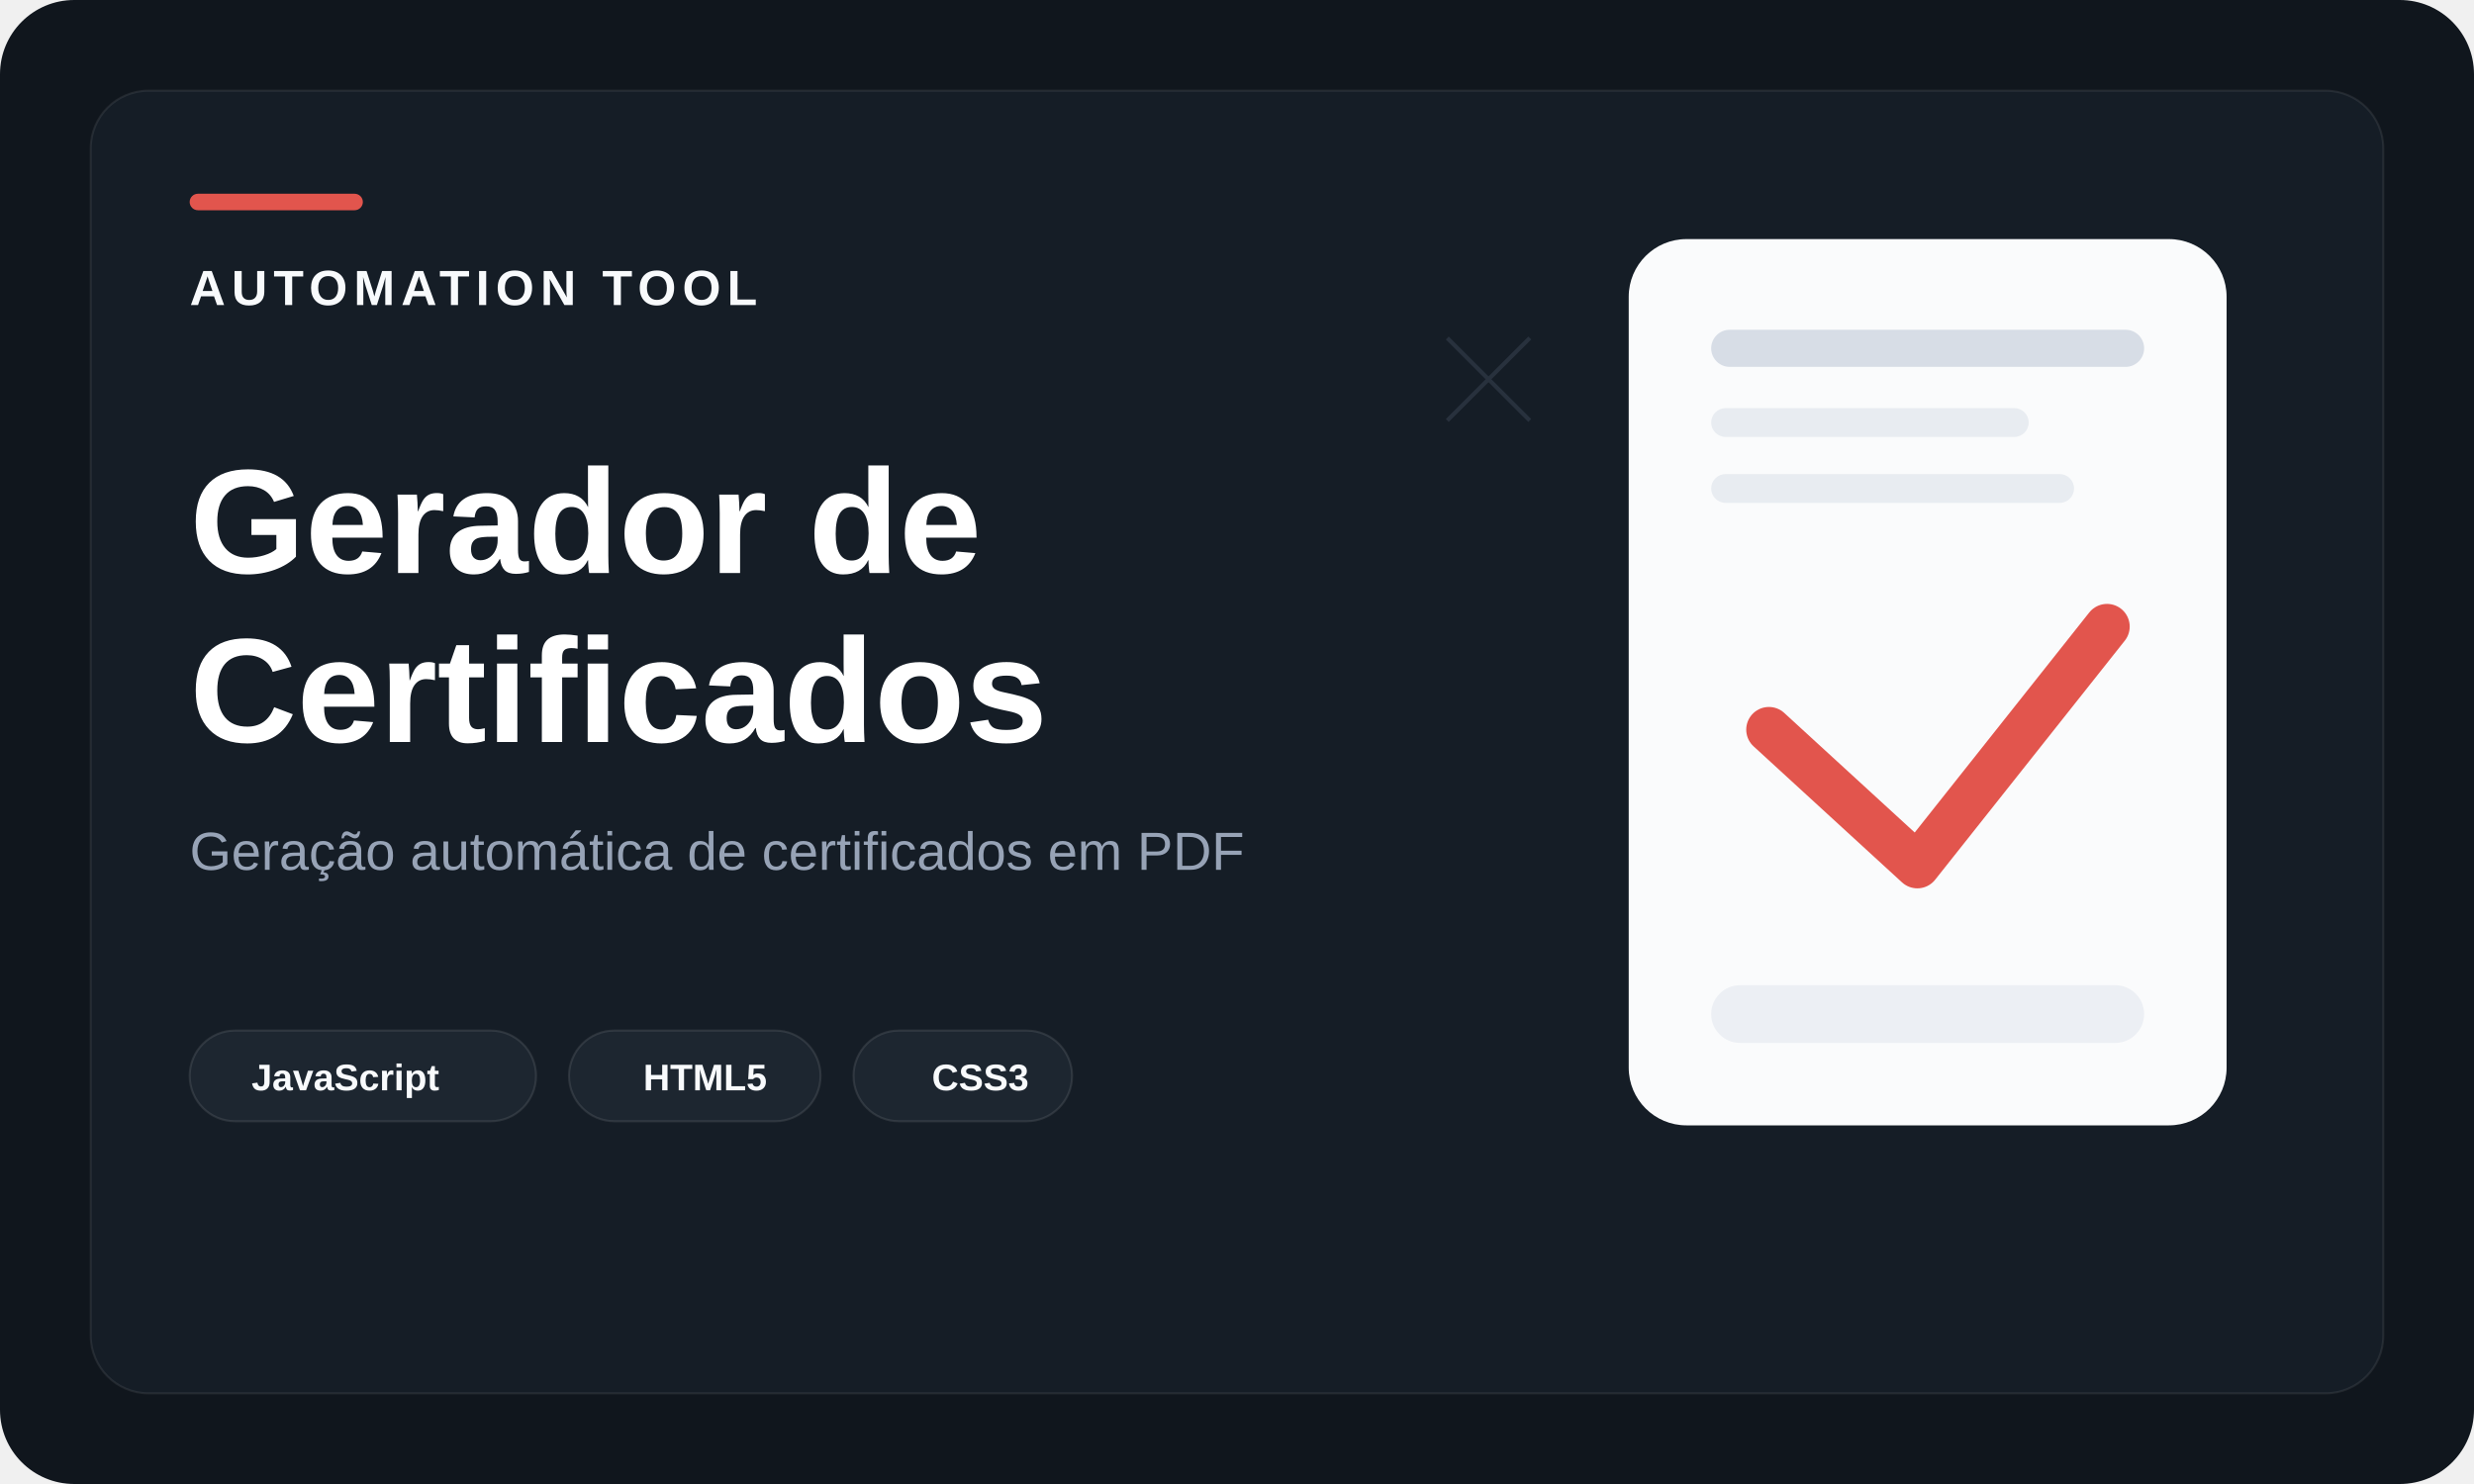
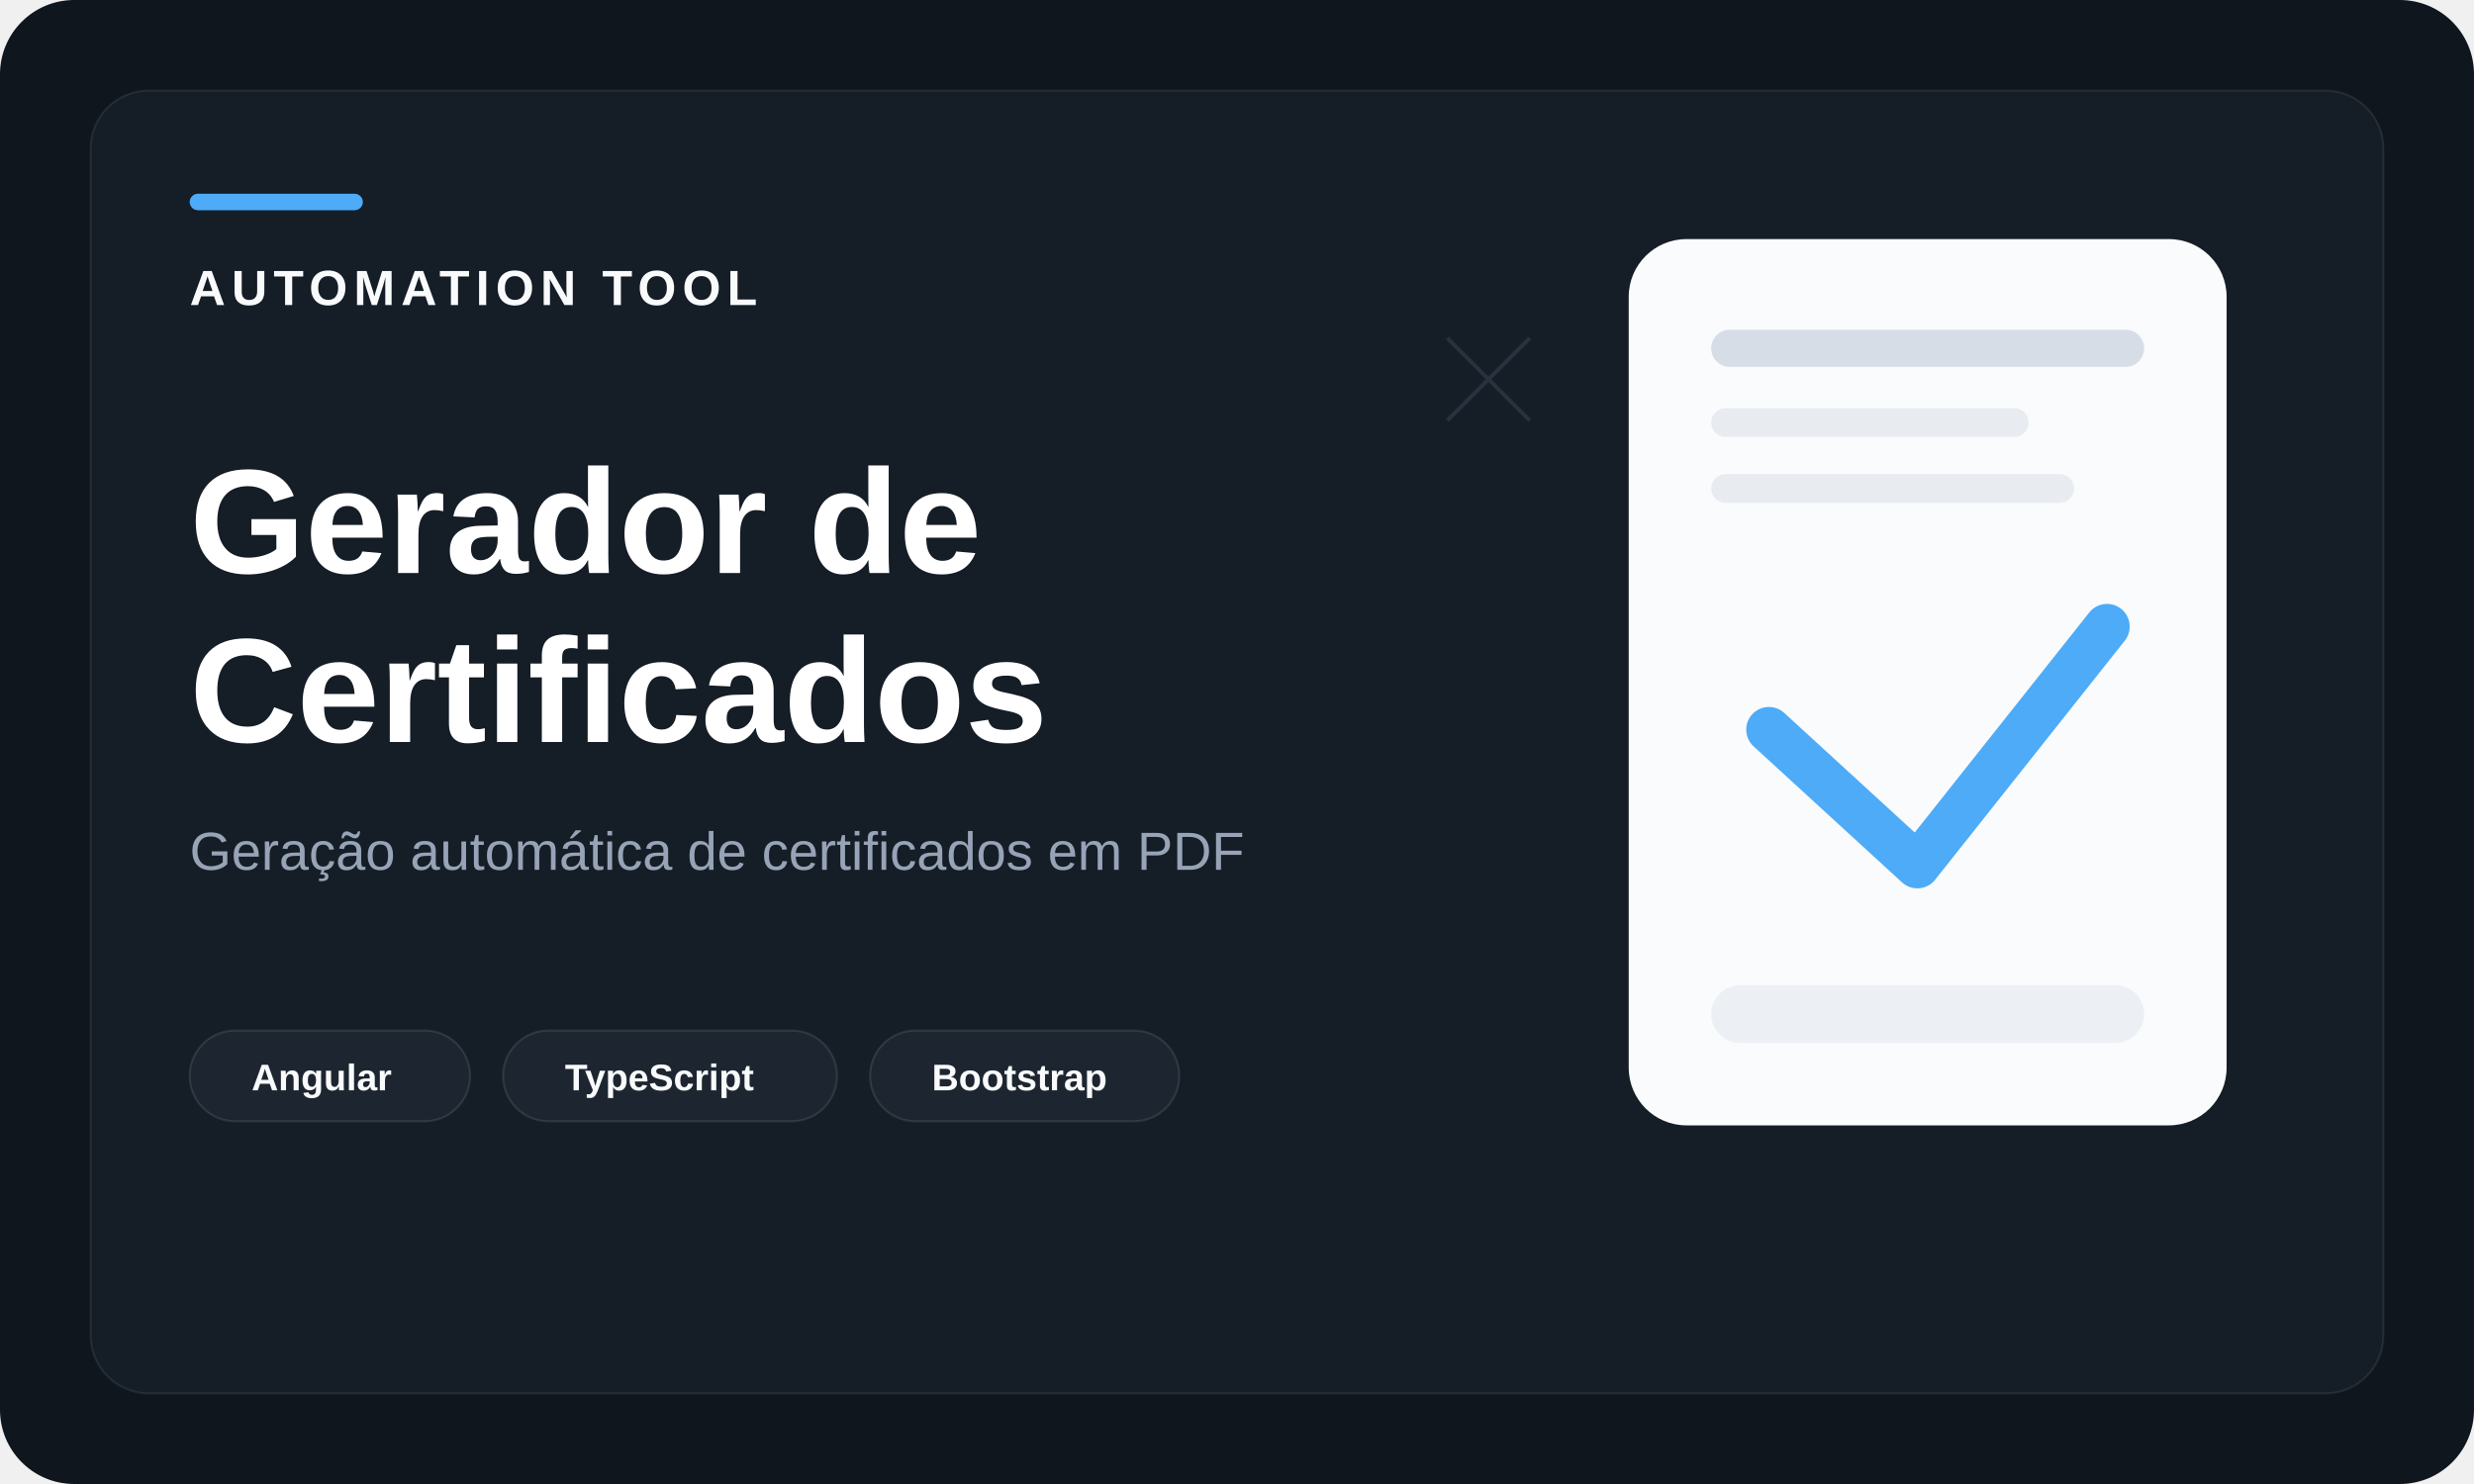
<svg xmlns="http://www.w3.org/2000/svg" width="1200" height="720" viewBox="0 0 1200 720" fill="none">
  <rect width="1200" height="720" rx="36" fill="#10161D" />
  <rect x="44" y="44" width="1112" height="632" rx="28" fill="#151D26" stroke="rgba(255,255,255,0.08)" />
-   <rect x="92" y="94" width="84" height="8" rx="4" fill="#E2554D" />
+   <rect x="92" y="94" width="84" height="8" rx="4" fill="#4dabf7" />
  <text x="92" y="148" fill="#F8FAFC" font-family="Arial, sans-serif" font-size="24" font-weight="700" letter-spacing="3">AUTOMATION TOOL</text>
  <text x="92" y="278" fill="#FFFFFF" font-family="Arial, sans-serif" font-size="72" font-weight="700">Gerador de</text>
  <text x="92" y="360" fill="#FFFFFF" font-family="Arial, sans-serif" font-size="72" font-weight="700">Certificados</text>
  <text x="92" y="422" fill="#97A3B6" font-family="Arial, sans-serif" font-size="26" font-weight="400">Geração automática de certificados em PDF</text>
-   <rect x="92" y="500" width="168" height="44" rx="22" fill="#1D2630" stroke="rgba(255,255,255,0.1)" />
-   <rect x="276" y="500" width="122" height="44" rx="22" fill="#1D2630" stroke="rgba(255,255,255,0.1)" />
-   <rect x="414" y="500" width="106" height="44" rx="22" fill="#1D2630" stroke="rgba(255,255,255,0.1)" />
-   <text x="122" y="529" fill="#F8FAFC" font-family="Arial, sans-serif" font-size="18" font-weight="700">JavaScript</text>
-   <text x="312" y="529" fill="#F8FAFC" font-family="Arial, sans-serif" font-size="18" font-weight="700">HTML5</text>
-   <text x="452" y="529" fill="#F8FAFC" font-family="Arial, sans-serif" font-size="18" font-weight="700">CSS3</text>
+   <rect x="92" y="500" width="136" height="44" rx="22" fill="#1D2630" stroke="rgba(255,255,255,0.1)" />
+   <rect x="244" y="500" width="162" height="44" rx="22" fill="#1D2630" stroke="rgba(255,255,255,0.1)" />
+   <rect x="422" y="500" width="150" height="44" rx="22" fill="#1D2630" stroke="rgba(255,255,255,0.1)" />
+   <text x="122" y="529" fill="#F8FAFC" font-family="Arial, sans-serif" font-size="18" font-weight="700">Angular</text>
+   <text x="274" y="529" fill="#F8FAFC" font-family="Arial, sans-serif" font-size="18" font-weight="700">TypeScript</text>
+   <text x="452" y="529" fill="#F8FAFC" font-family="Arial, sans-serif" font-size="18" font-weight="700">Bootstrap</text>
  <rect x="790" y="116" width="290" height="430" rx="28" fill="#FAFBFC" />
  <rect x="830" y="160" width="210" height="18" rx="9" fill="#D7DDE6" />
  <rect x="830" y="198" width="154" height="14" rx="7" fill="#E8ECF1" />
  <rect x="830" y="230" width="176" height="14" rx="7" fill="#E8ECF1" />
-   <path d="M858 354L930 420L1022 304" stroke="#E2554D" stroke-width="22" stroke-linecap="round" stroke-linejoin="round" />
+   <path d="M858 354L930 420L1022 304" stroke="#4dabf7" stroke-width="22" stroke-linecap="round" stroke-linejoin="round" />
  <rect x="830" y="478" width="210" height="28" rx="14" fill="#ECEFF4" />
  <path d="M702 164L742 204" stroke="#28313D" stroke-width="2" />
  <path d="M742 164L702 204" stroke="#28313D" stroke-width="2" />
</svg>
